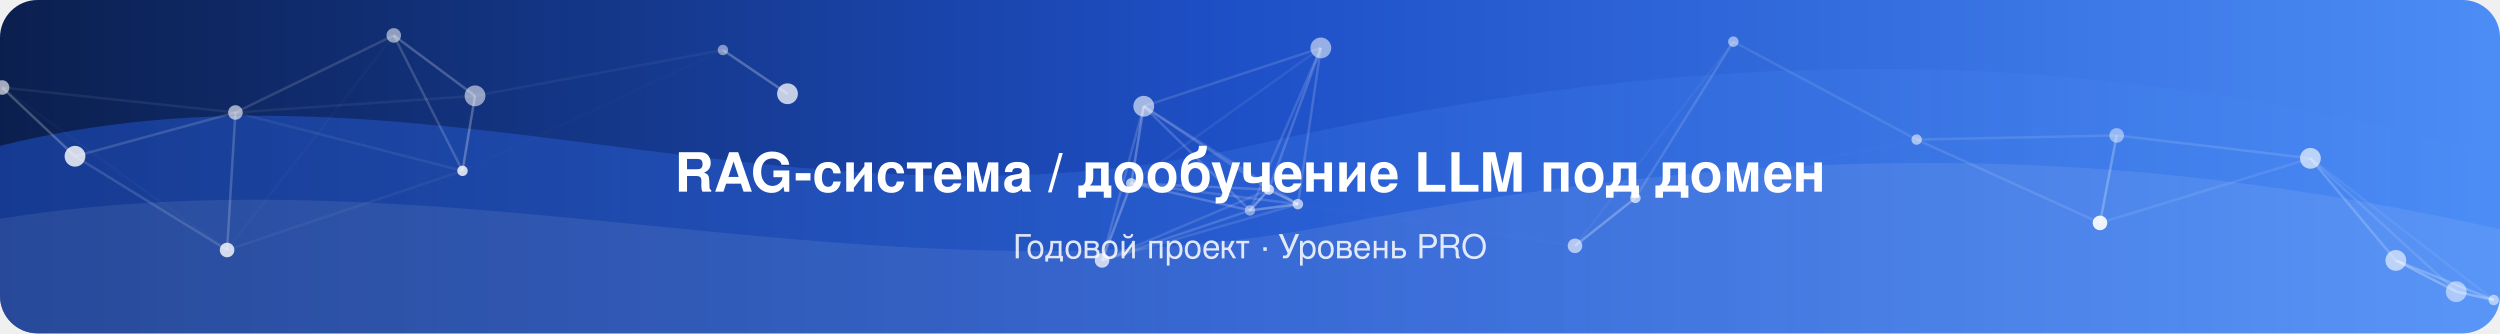
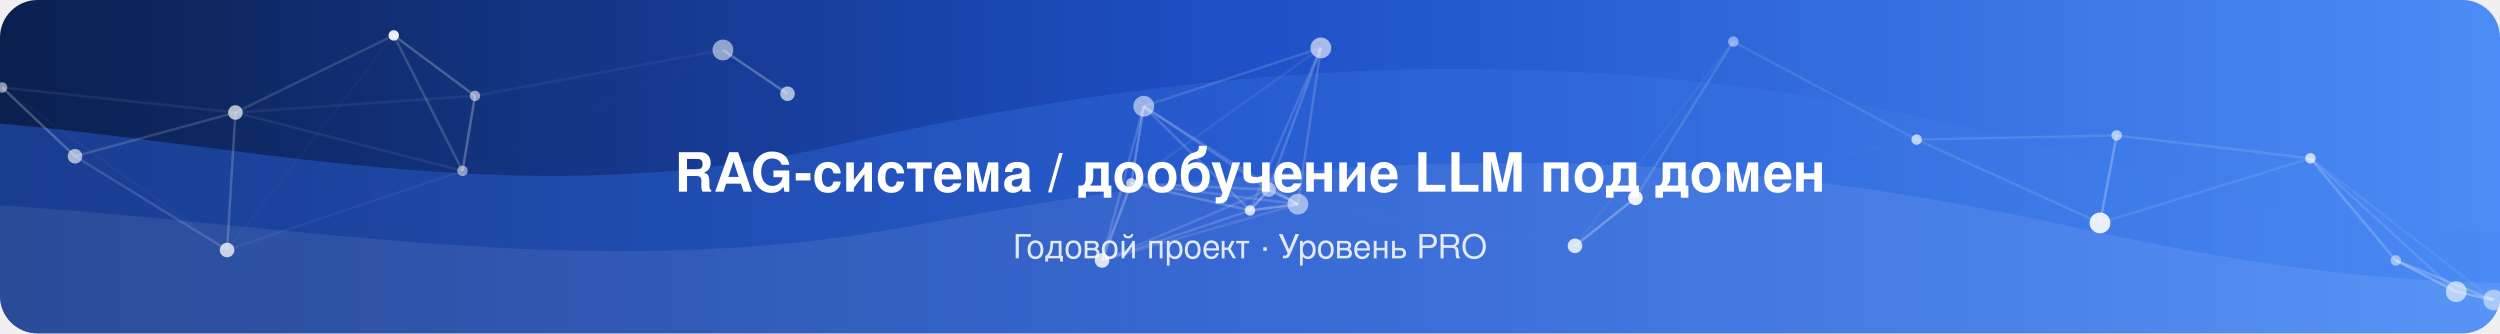
- <svg xmlns="http://www.w3.org/2000/svg" width="1200" height="160" viewBox="0 0 1200 160" role="img" aria-label="footer">
+ <svg xmlns="http://www.w3.org/2000/svg" width="1200" height="160" viewBox="0 0 1200 160" role="img" aria-label="RAG-система / дообучение LLM под домен">
+   <style>
+ .tw{animation:tw 4s ease-in-out infinite}
+ @keyframes tw{0%,100%{opacity:.35}50%{opacity:1}}
+ .w1{animation:w1 8s ease-in-out infinite alternate}
+ .w2{animation:w2 11s ease-in-out infinite alternate}
+ @keyframes w1{from{transform:translateX(-70px)}to{transform:translateX(70px)}}
+ @keyframes w2{from{transform:translateX(80px)}to{transform:translateX(-80px)}}
+ @media (prefers-reduced-motion: reduce){*{animation:none!important}}
+ </style>
  <defs>
    <linearGradient id="a" x1="0" x2="1">
      <stop offset="0" stop-color="#0B1F4D" />
      <stop offset="0.5" stop-color="#1E50C8" />
      <stop offset="1" stop-color="#4C8DF6" />
    </linearGradient>
    <linearGradient id="b" x1="0" x2="1">
      <stop offset="0" stop-color="#1E50C8" stop-opacity=".55" />
      <stop offset="1" stop-color="#4C8DF6" stop-opacity=".25" />
    </linearGradient>
    <clipPath id="c">
      <rect width="1200" height="160" rx="18" />
    </clipPath>
  </defs>
  <g clip-path="url(#c)">
    <rect width="1200" height="160" fill="url(#a)" />
-     <path d="M0 70 C200 20 380 120 600 70 S1000 20 1200 75 V160 H0Z" fill="url(#b)" />
-     <path d="M0 105 C220 70 420 150 640 108 S1020 70 1200 110 V160 H0Z" fill="#fff" fill-opacity="0.08" />
+     <path class="w1" d="M-200 70 C0 20 180 120 400 70 S800 20 1000 75 S1300 120 1400 70 V160 H-200Z" fill="url(#b)" />
+     <path class="w2" d="M-200 105 C20 70 220 150 440 108 S820 70 1000 110 S1300 140 1400 105 V160 H-200Z" fill="#fff" fill-opacity="0.08" />
    <line x1="543" y1="88" x2="609" y2="91" stroke="#fff" stroke-opacity="0.18" stroke-width="1.2" />
    <line x1="543" y1="88" x2="634" y2="23" stroke="#fff" stroke-opacity="0.07" stroke-width="1.2" />
    <line x1="543" y1="88" x2="529" y2="125" stroke="#fff" stroke-opacity="0.25" stroke-width="1.2" />
    <line x1="543" y1="88" x2="623" y2="98" stroke="#fff" stroke-opacity="0.15" stroke-width="1.2" />
    <line x1="543" y1="88" x2="600" y2="101" stroke="#fff" stroke-opacity="0.20" stroke-width="1.2" />
    <line x1="543" y1="88" x2="549" y2="51" stroke="#fff" stroke-opacity="0.26" stroke-width="1.2" />
    <line x1="1109" y1="76" x2="1179" y2="140" stroke="#fff" stroke-opacity="0.11" stroke-width="1.2" />
    <line x1="1109" y1="76" x2="1197" y2="144" stroke="#fff" stroke-opacity="0.07" stroke-width="1.2" />
    <line x1="1109" y1="76" x2="1008" y2="107" stroke="#fff" stroke-opacity="0.09" stroke-width="1.2" />
    <line x1="1109" y1="76" x2="1016" y2="65" stroke="#fff" stroke-opacity="0.12" stroke-width="1.2" />
    <line x1="1109" y1="76" x2="1150" y2="125" stroke="#fff" stroke-opacity="0.19" stroke-width="1.2" />
    <line x1="609" y1="91" x2="634" y2="23" stroke="#fff" stroke-opacity="0.17" stroke-width="1.2" />
    <line x1="609" y1="91" x2="529" y2="125" stroke="#fff" stroke-opacity="0.13" stroke-width="1.2" />
    <line x1="609" y1="91" x2="623" y2="98" stroke="#fff" stroke-opacity="0.31" stroke-width="1.2" />
    <line x1="609" y1="91" x2="600" y2="101" stroke="#fff" stroke-opacity="0.32" stroke-width="1.2" />
    <line x1="609" y1="91" x2="549" y2="51" stroke="#fff" stroke-opacity="0.17" stroke-width="1.2" />
    <line x1="222" y1="82" x2="113" y2="54" stroke="#fff" stroke-opacity="0.07" stroke-width="1.2" />
    <line x1="222" y1="82" x2="109" y2="120" stroke="#fff" stroke-opacity="0.05" stroke-width="1.2" />
    <line x1="222" y1="82" x2="189" y2="17" stroke="#fff" stroke-opacity="0.17" stroke-width="1.2" />
    <line x1="222" y1="82" x2="228" y2="46" stroke="#fff" stroke-opacity="0.26" stroke-width="1.2" />
    <line x1="222" y1="82" x2="347" y2="24" stroke="#fff" stroke-opacity="0.01" stroke-width="1.2" />
    <line x1="756" y1="118" x2="832" y2="20" stroke="#fff" stroke-opacity="0.04" stroke-width="1.2" />
    <line x1="756" y1="118" x2="785" y2="95" stroke="#fff" stroke-opacity="0.26" stroke-width="1.2" />
    <line x1="756" y1="118" x2="623" y2="98" stroke="#fff" stroke-opacity="0.01" stroke-width="1.2" />
    <line x1="113" y1="54" x2="109" y2="120" stroke="#fff" stroke-opacity="0.19" stroke-width="1.2" />
    <line x1="113" y1="54" x2="189" y2="17" stroke="#fff" stroke-opacity="0.14" stroke-width="1.2" />
    <line x1="113" y1="54" x2="228" y2="46" stroke="#fff" stroke-opacity="0.06" stroke-width="1.2" />
    <line x1="113" y1="54" x2="36" y2="75" stroke="#fff" stroke-opacity="0.15" stroke-width="1.2" />
    <line x1="113" y1="54" x2="1" y2="42" stroke="#fff" stroke-opacity="0.07" stroke-width="1.2" />
    <line x1="109" y1="120" x2="189" y2="17" stroke="#fff" stroke-opacity="0.02" stroke-width="1.2" />
    <line x1="109" y1="120" x2="36" y2="75" stroke="#fff" stroke-opacity="0.14" stroke-width="1.2" />
    <line x1="109" y1="120" x2="1" y2="42" stroke="#fff" stroke-opacity="0.02" stroke-width="1.2" />
    <line x1="832" y1="20" x2="785" y2="95" stroke="#fff" stroke-opacity="0.13" stroke-width="1.2" />
    <line x1="832" y1="20" x2="920" y2="67" stroke="#fff" stroke-opacity="0.10" stroke-width="1.2" />
    <line x1="1179" y1="140" x2="1197" y2="144" stroke="#fff" stroke-opacity="0.30" stroke-width="1.2" />
    <line x1="1179" y1="140" x2="1150" y2="125" stroke="#fff" stroke-opacity="0.27" stroke-width="1.2" />
    <line x1="785" y1="95" x2="920" y2="67" stroke="#fff" stroke-opacity="0.01" stroke-width="1.2" />
    <line x1="189" y1="17" x2="228" y2="46" stroke="#fff" stroke-opacity="0.23" stroke-width="1.2" />
    <line x1="634" y1="23" x2="623" y2="98" stroke="#fff" stroke-opacity="0.16" stroke-width="1.2" />
    <line x1="634" y1="23" x2="600" y2="101" stroke="#fff" stroke-opacity="0.14" stroke-width="1.2" />
    <line x1="634" y1="23" x2="549" y2="51" stroke="#fff" stroke-opacity="0.13" stroke-width="1.2" />
    <line x1="228" y1="46" x2="347" y2="24" stroke="#fff" stroke-opacity="0.05" stroke-width="1.2" />
    <line x1="36" y1="75" x2="1" y2="42" stroke="#fff" stroke-opacity="0.23" stroke-width="1.2" />
    <line x1="529" y1="125" x2="623" y2="98" stroke="#fff" stroke-opacity="0.11" stroke-width="1.2" />
    <line x1="529" y1="125" x2="600" y2="101" stroke="#fff" stroke-opacity="0.16" stroke-width="1.2" />
    <line x1="529" y1="125" x2="549" y2="51" stroke="#fff" stroke-opacity="0.16" stroke-width="1.2" />
    <line x1="623" y1="98" x2="600" y2="101" stroke="#fff" stroke-opacity="0.29" stroke-width="1.2" />
    <line x1="623" y1="98" x2="549" y2="51" stroke="#fff" stroke-opacity="0.13" stroke-width="1.2" />
    <line x1="600" y1="101" x2="549" y2="51" stroke="#fff" stroke-opacity="0.17" stroke-width="1.2" />
    <line x1="1197" y1="144" x2="1150" y2="125" stroke="#fff" stroke-opacity="0.22" stroke-width="1.2" />
    <line x1="1008" y1="107" x2="920" y2="67" stroke="#fff" stroke-opacity="0.11" stroke-width="1.2" />
    <line x1="1008" y1="107" x2="1016" y2="65" stroke="#fff" stroke-opacity="0.24" stroke-width="1.2" />
    <line x1="378" y1="45" x2="347" y2="24" stroke="#fff" stroke-opacity="0.26" stroke-width="1.2" />
    <line x1="920" y1="67" x2="1016" y2="65" stroke="#fff" stroke-opacity="0.11" stroke-width="1.2" />
-     <circle cx="543" cy="88" r="2.5" fill="#fff" fill-opacity="0.66" />
-     <circle cx="1109" cy="76" r="5" fill="#fff" fill-opacity="0.63" />
-     <circle cx="609" cy="91" r="2.5" fill="#fff" fill-opacity="0.70" />
-     <circle cx="222" cy="82" r="2.5" fill="#fff" fill-opacity="0.80" />
-     <circle cx="756" cy="118" r="3.5" fill="#fff" fill-opacity="0.60" />
-     <circle cx="113" cy="54" r="3.5" fill="#fff" fill-opacity="0.60" />
-     <circle cx="109" cy="120" r="3.5" fill="#fff" fill-opacity="0.79" />
-     <circle cx="832" cy="20" r="2.5" fill="#fff" fill-opacity="0.51" />
-     <circle cx="1179" cy="140" r="5" fill="#fff" fill-opacity="0.50" />
-     <circle cx="785" cy="95" r="2.5" fill="#fff" fill-opacity="0.66" />
-     <circle cx="189" cy="17" r="3.5" fill="#fff" fill-opacity="0.53" />
-     <circle cx="634" cy="23" r="5" fill="#fff" fill-opacity="0.53" />
-     <circle cx="228" cy="46" r="5" fill="#fff" fill-opacity="0.54" />
-     <circle cx="36" cy="75" r="5" fill="#fff" fill-opacity="0.80" />
-     <circle cx="529" cy="125" r="3.5" fill="#fff" fill-opacity="0.74" />
-     <circle cx="623" cy="98" r="2.5" fill="#fff" fill-opacity="0.63" />
-     <circle cx="600" cy="101" r="2.5" fill="#fff" fill-opacity="0.45" />
-     <circle cx="549" cy="51" r="5" fill="#fff" fill-opacity="0.59" />
-     <circle cx="1197" cy="144" r="2.5" fill="#fff" fill-opacity="0.54" />
-     <circle cx="1008" cy="107" r="3.5" fill="#fff" fill-opacity="0.90" />
-     <circle cx="378" cy="45" r="5" fill="#fff" fill-opacity="0.74" />
-     <circle cx="347" cy="24" r="2.5" fill="#fff" fill-opacity="0.47" />
-     <circle cx="920" cy="67" r="2.5" fill="#fff" fill-opacity="0.55" />
-     <circle cx="1016" cy="65" r="3.5" fill="#fff" fill-opacity="0.45" />
-     <circle cx="1150" cy="125" r="5" fill="#fff" fill-opacity="0.60" />
-     <circle cx="1" cy="42" r="3.5" fill="#fff" fill-opacity="0.62" />
+     <circle class="tw" cx="543" cy="88" r="2.5" fill="#fff" fill-opacity="0.66" style="animation-duration:5.4s;animation-delay:-1.6s" />
+     <circle class="tw" cx="1109" cy="76" r="2.5" fill="#fff" fill-opacity="0.70" style="animation-duration:3.1s;animation-delay:-2.7s" />
+     <circle class="tw" cx="609" cy="91" r="3.5" fill="#fff" fill-opacity="0.49" style="animation-duration:3.5s;animation-delay:-3.9s" />
+     <circle class="tw" cx="222" cy="82" r="2.5" fill="#fff" fill-opacity="0.51" style="animation-duration:4.6s;animation-delay:-0.0s" />
+     <circle class="tw" cx="756" cy="118" r="3.5" fill="#fff" fill-opacity="0.81" style="animation-duration:3.0s;animation-delay:-2.2s" />
+     <circle class="tw" cx="113" cy="54" r="3.5" fill="#fff" fill-opacity="0.68" style="animation-duration:5.5s;animation-delay:-3.1s" />
+     <circle class="tw" cx="109" cy="120" r="3.5" fill="#fff" fill-opacity="0.74" style="animation-duration:2.8s;animation-delay:-1.7s" />
+     <circle class="tw" cx="832" cy="20" r="2.5" fill="#fff" fill-opacity="0.45" style="animation-duration:5.1s;animation-delay:-3.9s" />
+     <circle class="tw" cx="1179" cy="140" r="5" fill="#fff" fill-opacity="0.59" style="animation-duration:5.2s;animation-delay:-0.8s" />
+     <circle class="tw" cx="785" cy="95" r="3.5" fill="#fff" fill-opacity="0.90" style="animation-duration:4.3s;animation-delay:-2.3s" />
+     <circle class="tw" cx="189" cy="17" r="2.5" fill="#fff" fill-opacity="0.90" style="animation-duration:3.1s;animation-delay:-1.0s" />
+     <circle class="tw" cx="634" cy="23" r="5" fill="#fff" fill-opacity="0.60" style="animation-duration:3.4s;animation-delay:-0.3s" />
+     <circle class="tw" cx="228" cy="46" r="2.5" fill="#fff" fill-opacity="0.54" style="animation-duration:4.4s;animation-delay:-0.1s" />
+     <circle class="tw" cx="36" cy="75" r="3.5" fill="#fff" fill-opacity="0.62" style="animation-duration:3.9s;animation-delay:-3.8s" />
+     <circle class="tw" cx="529" cy="125" r="3.5" fill="#fff" fill-opacity="0.82" style="animation-duration:2.9s;animation-delay:-1.5s" />
+     <circle class="tw" cx="623" cy="98" r="5" fill="#fff" fill-opacity="0.52" style="animation-duration:5.2s;animation-delay:-3.3s" />
+     <circle class="tw" cx="600" cy="101" r="2.5" fill="#fff" fill-opacity="0.78" style="animation-duration:3.0s;animation-delay:-2.5s" />
+     <circle class="tw" cx="549" cy="51" r="5" fill="#fff" fill-opacity="0.54" style="animation-duration:5.4s;animation-delay:-3.5s" />
+     <circle class="tw" cx="1197" cy="144" r="5" fill="#fff" fill-opacity="0.49" style="animation-duration:2.6s;animation-delay:-0.4s" />
+     <circle class="tw" cx="1008" cy="107" r="5" fill="#fff" fill-opacity="0.88" style="animation-duration:3.2s;animation-delay:-2.8s" />
+     <circle class="tw" cx="378" cy="45" r="3.5" fill="#fff" fill-opacity="0.64" style="animation-duration:5.2s;animation-delay:-2.0s" />
+     <circle class="tw" cx="347" cy="24" r="5" fill="#fff" fill-opacity="0.53" style="animation-duration:4.7s;animation-delay:-0.3s" />
+     <circle class="tw" cx="920" cy="67" r="2.5" fill="#fff" fill-opacity="0.67" style="animation-duration:4.5s;animation-delay:-2.5s" />
+     <circle class="tw" cx="1016" cy="65" r="2.5" fill="#fff" fill-opacity="0.58" style="animation-duration:5.3s;animation-delay:-0.8s" />
+     <circle class="tw" cx="1150" cy="125" r="2.5" fill="#fff" fill-opacity="0.48" style="animation-duration:3.7s;animation-delay:-1.0s" />
+     <circle class="tw" cx="1" cy="42" r="2.5" fill="#fff" fill-opacity="0.53" style="animation-duration:3.6s;animation-delay:-2.3s" />
+     <circle r="2.6" fill="#BFD9FF" opacity="0">
+       <animateMotion dur="4.0s" begin="1.4s" repeatCount="indefinite" path="M222,82 L109,120" />
+       <animate attributeName="opacity" values="0;1;1;0" keyTimes="0;.15;.85;1" dur="4.0s" begin="1.4s" repeatCount="indefinite" />
+     </circle>
+     <circle r="2.6" fill="#BFD9FF" opacity="0">
+       <animateMotion dur="2.9s" begin="0.9s" repeatCount="indefinite" path="M222,82 L347,24" />
+       <animate attributeName="opacity" values="0;1;1;0" keyTimes="0;.15;.85;1" dur="2.9s" begin="0.9s" repeatCount="indefinite" />
+     </circle>
+     <circle r="2.6" fill="#BFD9FF" opacity="0">
+       <animateMotion dur="2.3s" begin="1.8s" repeatCount="indefinite" path="M109,120 L189,17" />
+       <animate attributeName="opacity" values="0;1;1;0" keyTimes="0;.15;.85;1" dur="2.3s" begin="1.8s" repeatCount="indefinite" />
+     </circle>
+     <circle r="2.6" fill="#BFD9FF" opacity="0">
+       <animateMotion dur="2.3s" begin="0.2s" repeatCount="indefinite" path="M228,46 L347,24" />
+       <animate attributeName="opacity" values="0;1;1;0" keyTimes="0;.15;.85;1" dur="2.3s" begin="0.2s" repeatCount="indefinite" />
+     </circle>
+     <circle r="2.6" fill="#BFD9FF" opacity="0">
+       <animateMotion dur="2.8s" begin="0.4s" repeatCount="indefinite" path="M113,54 L1,42" />
+       <animate attributeName="opacity" values="0;1;1;0" keyTimes="0;.15;.85;1" dur="2.8s" begin="0.4s" repeatCount="indefinite" />
+     </circle>
    <text x="600" y="92" text-anchor="middle" font-family="Segoe UI, Helvetica Neue, Helvetica, Arial, sans-serif" font-size="26" font-weight="700" fill="#fff">RAG-система / дообучение LLM под домен</text>
    <text x="600" y="124" text-anchor="middle" font-family="Segoe UI, Helvetica Neue, Helvetica, Arial, sans-serif" font-size="16" fill="#fff" fill-opacity=".85">Годовой проект · Уровень PRO</text>
  </g>
</svg>
